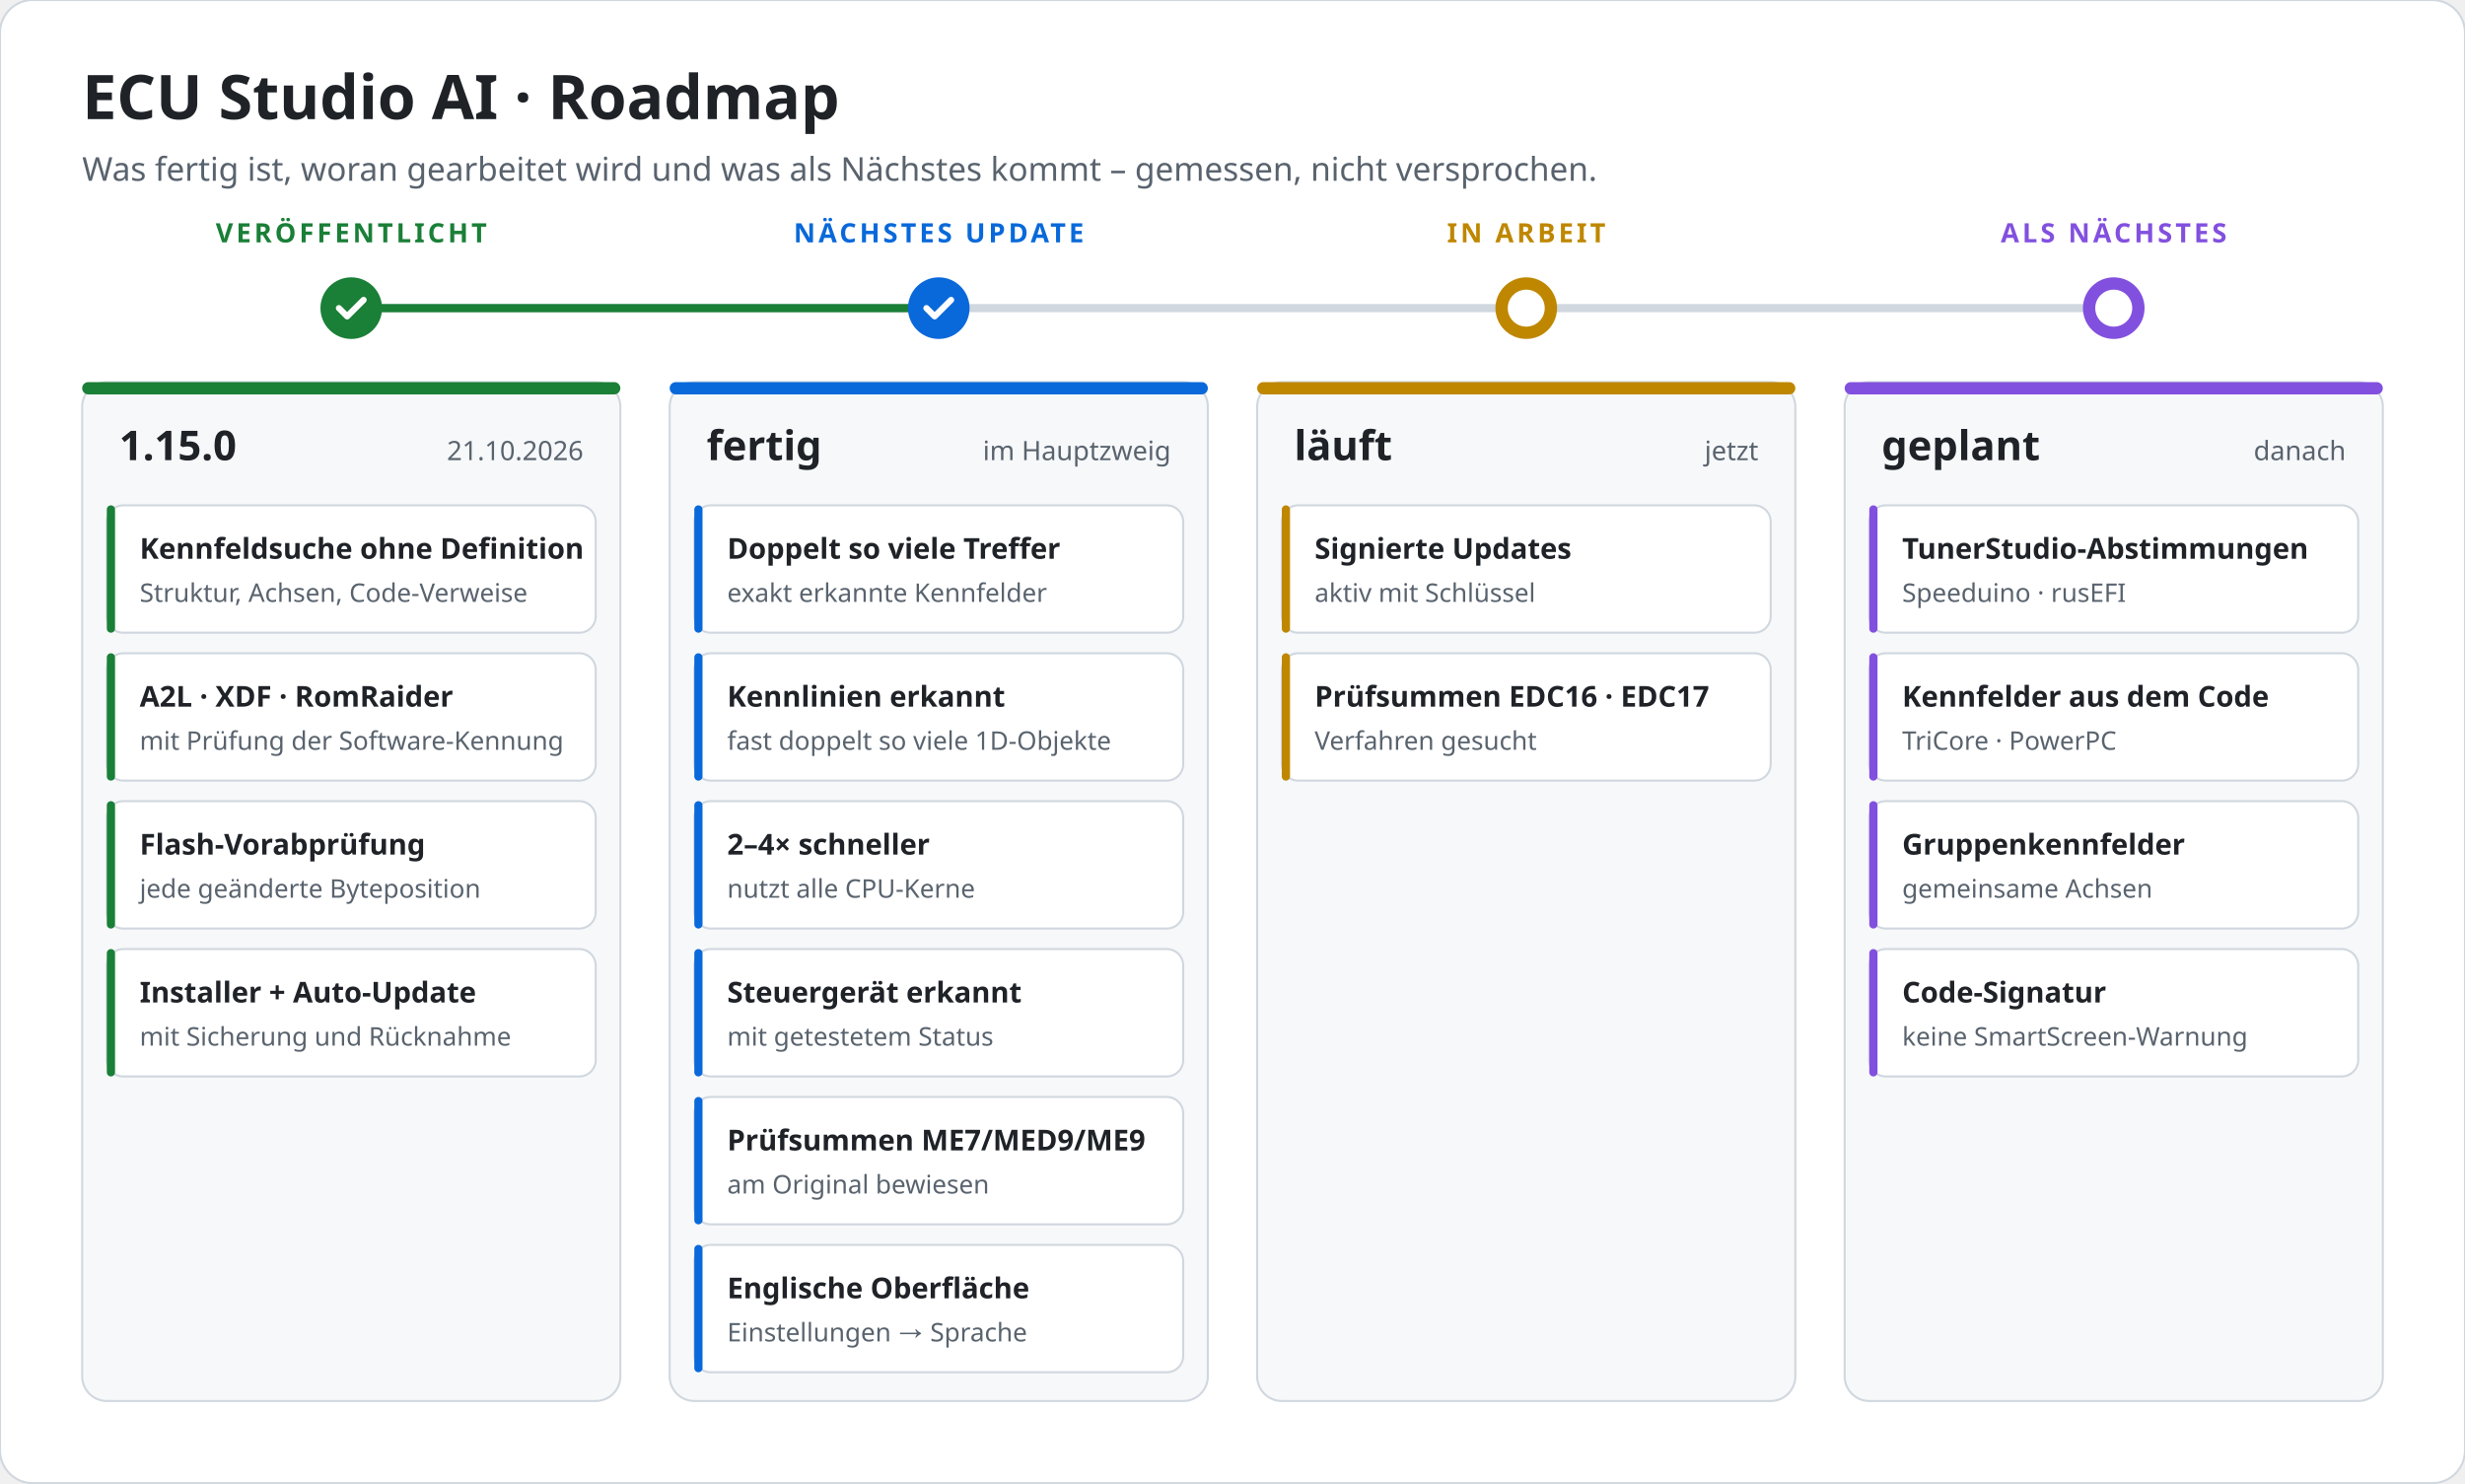
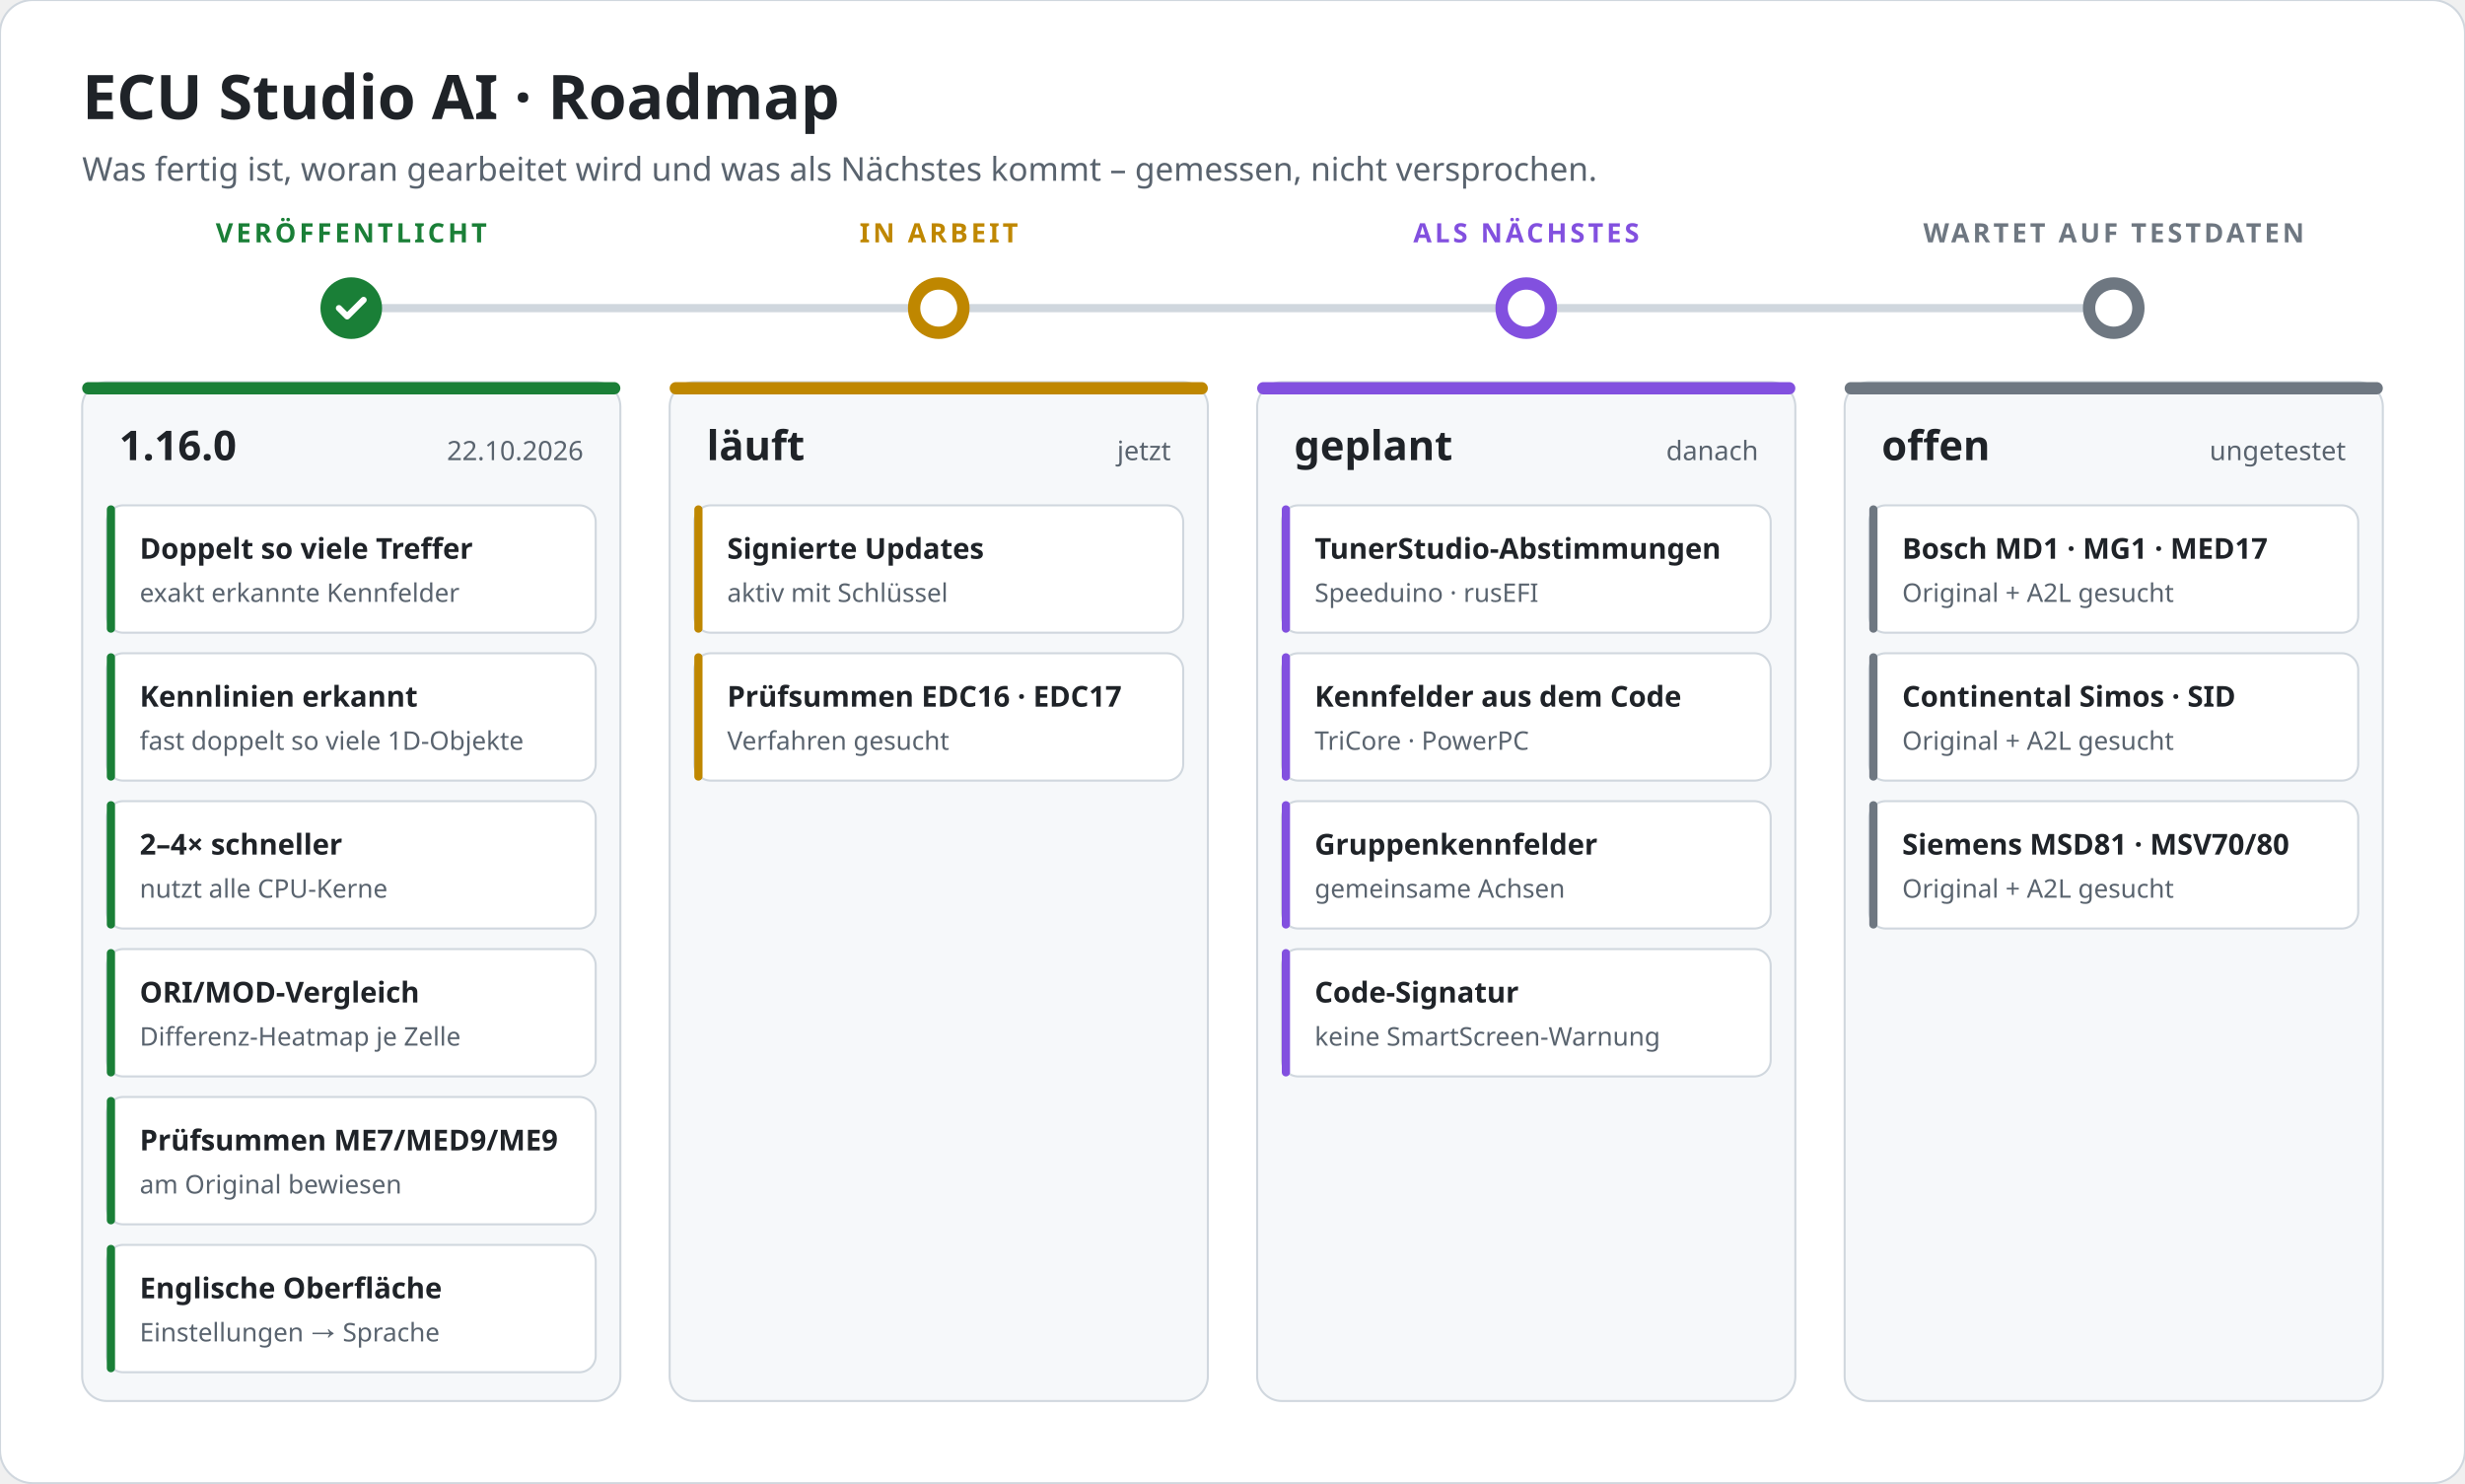
<svg xmlns="http://www.w3.org/2000/svg" width="1200" height="722" viewBox="0 0 1200 722" font-family="-apple-system,BlinkMacSystemFont,'Segoe UI','Noto Sans',Helvetica,Arial,sans-serif">
  <rect width="1200" height="722" rx="16" fill="#ffffff" stroke="#d0d7de" />
  <text x="40" y="58" font-size="30" font-weight="700" fill="#1f2328">ECU Studio AI · Roadmap</text>
  <text x="40" y="88" font-size="16" fill="#59636e">Was fertig ist, woran gearbeitet wird und was als Nächstes kommt – gemessen, nicht versprochen.</text>
  <line x1="171.0" y1="150" x2="1029.0" y2="150" stroke="#d0d7de" stroke-width="4" stroke-linecap="round" />
-   <line x1="171.0" y1="150" x2="457.0" y2="150" stroke="#1a7f37" stroke-width="4" stroke-linecap="round" />
+   <line x1="171.0" y1="150" x2="171.0" y2="150" stroke="#1a7f37" stroke-width="4" stroke-linecap="round" />
  <circle cx="171.0" cy="150" r="15" fill="#1a7f37" />
  <path d="M165.0 150 l4 4 l8 -8" stroke="#ffffff" stroke-width="3" fill="none" stroke-linecap="round" stroke-linejoin="round" />
  <text x="171.0" y="118" text-anchor="middle" font-size="13" font-weight="700" letter-spacing="1.5" fill="#1a7f37">VERÖFFENTLICHT</text>
  <rect x="40" y="186" width="262" height="496" rx="12" fill="#f6f8fa" stroke="#d0d7de" />
  <rect x="40" y="186" width="262" height="6" rx="3" fill="#1a7f37" />
-   <text x="58" y="224" font-size="20" font-weight="700" fill="#1f2328">1.15.0</text>
-   <text x="284" y="224" text-anchor="end" font-size="13" fill="#59636e">21.10.2026</text>
+   <text x="58" y="224" font-size="20" font-weight="700" fill="#1f2328">1.16.0</text>
+   <text x="284" y="224" text-anchor="end" font-size="13" fill="#59636e">22.10.2026</text>
  <rect x="52" y="246" width="238" height="62" rx="8" fill="#ffffff" stroke="#d0d7de" />
  <rect x="52" y="246" width="4" height="62" rx="2" fill="#1a7f37" />
-   <text x="68" y="272" font-size="14" font-weight="600" fill="#1f2328">Kennfeldsuche ohne Definition</text>
-   <text x="68" y="293" font-size="12.5" fill="#59636e">Struktur, Achsen, Code-Verweise</text>
+   <text x="68" y="272" font-size="14" font-weight="600" fill="#1f2328">Doppelt so viele Treffer</text>
+   <text x="68" y="293" font-size="12.5" fill="#59636e">exakt erkannte Kennfelder</text>
  <rect x="52" y="318" width="238" height="62" rx="8" fill="#ffffff" stroke="#d0d7de" />
  <rect x="52" y="318" width="4" height="62" rx="2" fill="#1a7f37" />
-   <text x="68" y="344" font-size="14" font-weight="600" fill="#1f2328">A2L · XDF · RomRaider</text>
-   <text x="68" y="365" font-size="12.5" fill="#59636e">mit Prüfung der Software-Kennung</text>
+   <text x="68" y="344" font-size="14" font-weight="600" fill="#1f2328">Kennlinien erkannt</text>
+   <text x="68" y="365" font-size="12.5" fill="#59636e">fast doppelt so viele 1D-Objekte</text>
  <rect x="52" y="390" width="238" height="62" rx="8" fill="#ffffff" stroke="#d0d7de" />
  <rect x="52" y="390" width="4" height="62" rx="2" fill="#1a7f37" />
-   <text x="68" y="416" font-size="14" font-weight="600" fill="#1f2328">Flash-Vorabprüfung</text>
-   <text x="68" y="437" font-size="12.5" fill="#59636e">jede geänderte Byteposition</text>
+   <text x="68" y="416" font-size="14" font-weight="600" fill="#1f2328">2–4× schneller</text>
+   <text x="68" y="437" font-size="12.5" fill="#59636e">nutzt alle CPU-Kerne</text>
  <rect x="52" y="462" width="238" height="62" rx="8" fill="#ffffff" stroke="#d0d7de" />
  <rect x="52" y="462" width="4" height="62" rx="2" fill="#1a7f37" />
-   <text x="68" y="488" font-size="14" font-weight="600" fill="#1f2328">Installer + Auto-Update</text>
-   <text x="68" y="509" font-size="12.5" fill="#59636e">mit Sicherung und Rücknahme</text>
-   <circle cx="457.0" cy="150" r="15" fill="#0969da" />
-   <path d="M451.0 150 l4 4 l8 -8" stroke="#ffffff" stroke-width="3" fill="none" stroke-linecap="round" stroke-linejoin="round" />
-   <text x="457.0" y="118" text-anchor="middle" font-size="13" font-weight="700" letter-spacing="1.5" fill="#0969da">NÄCHSTES UPDATE</text>
+   <text x="68" y="488" font-size="14" font-weight="600" fill="#1f2328">ORI/MOD-Vergleich</text>
+   <text x="68" y="509" font-size="12.5" fill="#59636e">Differenz-Heatmap je Zelle</text>
+   <rect x="52" y="534" width="238" height="62" rx="8" fill="#ffffff" stroke="#d0d7de" />
+   <rect x="52" y="534" width="4" height="62" rx="2" fill="#1a7f37" />
+   <text x="68" y="560" font-size="14" font-weight="600" fill="#1f2328">Prüfsummen ME7/MED9/ME9</text>
+   <text x="68" y="581" font-size="12.5" fill="#59636e">am Original bewiesen</text>
+   <rect x="52" y="606" width="238" height="62" rx="8" fill="#ffffff" stroke="#d0d7de" />
+   <rect x="52" y="606" width="4" height="62" rx="2" fill="#1a7f37" />
+   <text x="68" y="632" font-size="14" font-weight="600" fill="#1f2328">Englische Oberfläche</text>
+   <text x="68" y="653" font-size="12.5" fill="#59636e">Einstellungen → Sprache</text>
+   <circle cx="457.0" cy="150" r="15" fill="#bf8700" />
+   <circle cx="457.0" cy="150" r="9" fill="#ffffff" />
+   <text x="457.0" y="118" text-anchor="middle" font-size="13" font-weight="700" letter-spacing="1.5" fill="#bf8700">IN ARBEIT</text>
  <rect x="326" y="186" width="262" height="496" rx="12" fill="#f6f8fa" stroke="#d0d7de" />
-   <rect x="326" y="186" width="262" height="6" rx="3" fill="#0969da" />
-   <text x="344" y="224" font-size="20" font-weight="700" fill="#1f2328">fertig</text>
-   <text x="570" y="224" text-anchor="end" font-size="13" fill="#59636e">im Hauptzweig</text>
+   <rect x="326" y="186" width="262" height="6" rx="3" fill="#bf8700" />
+   <text x="344" y="224" font-size="20" font-weight="700" fill="#1f2328">läuft</text>
+   <text x="570" y="224" text-anchor="end" font-size="13" fill="#59636e">jetzt</text>
  <rect x="338" y="246" width="238" height="62" rx="8" fill="#ffffff" stroke="#d0d7de" />
-   <rect x="338" y="246" width="4" height="62" rx="2" fill="#0969da" />
-   <text x="354" y="272" font-size="14" font-weight="600" fill="#1f2328">Doppelt so viele Treffer</text>
-   <text x="354" y="293" font-size="12.5" fill="#59636e">exakt erkannte Kennfelder</text>
+   <rect x="338" y="246" width="4" height="62" rx="2" fill="#bf8700" />
+   <text x="354" y="272" font-size="14" font-weight="600" fill="#1f2328">Signierte Updates</text>
+   <text x="354" y="293" font-size="12.5" fill="#59636e">aktiv mit Schlüssel</text>
  <rect x="338" y="318" width="238" height="62" rx="8" fill="#ffffff" stroke="#d0d7de" />
-   <rect x="338" y="318" width="4" height="62" rx="2" fill="#0969da" />
-   <text x="354" y="344" font-size="14" font-weight="600" fill="#1f2328">Kennlinien erkannt</text>
-   <text x="354" y="365" font-size="12.5" fill="#59636e">fast doppelt so viele 1D-Objekte</text>
-   <rect x="338" y="390" width="238" height="62" rx="8" fill="#ffffff" stroke="#d0d7de" />
-   <rect x="338" y="390" width="4" height="62" rx="2" fill="#0969da" />
-   <text x="354" y="416" font-size="14" font-weight="600" fill="#1f2328">2–4× schneller</text>
-   <text x="354" y="437" font-size="12.5" fill="#59636e">nutzt alle CPU-Kerne</text>
-   <rect x="338" y="462" width="238" height="62" rx="8" fill="#ffffff" stroke="#d0d7de" />
-   <rect x="338" y="462" width="4" height="62" rx="2" fill="#0969da" />
-   <text x="354" y="488" font-size="14" font-weight="600" fill="#1f2328">Steuergerät erkannt</text>
-   <text x="354" y="509" font-size="12.5" fill="#59636e">mit getestetem Status</text>
-   <rect x="338" y="534" width="238" height="62" rx="8" fill="#ffffff" stroke="#d0d7de" />
-   <rect x="338" y="534" width="4" height="62" rx="2" fill="#0969da" />
-   <text x="354" y="560" font-size="14" font-weight="600" fill="#1f2328">Prüfsummen ME7/MED9/ME9</text>
-   <text x="354" y="581" font-size="12.5" fill="#59636e">am Original bewiesen</text>
-   <rect x="338" y="606" width="238" height="62" rx="8" fill="#ffffff" stroke="#d0d7de" />
-   <rect x="338" y="606" width="4" height="62" rx="2" fill="#0969da" />
-   <text x="354" y="632" font-size="14" font-weight="600" fill="#1f2328">Englische Oberfläche</text>
-   <text x="354" y="653" font-size="12.5" fill="#59636e">Einstellungen → Sprache</text>
-   <circle cx="743.0" cy="150" r="15" fill="#bf8700" />
+   <rect x="338" y="318" width="4" height="62" rx="2" fill="#bf8700" />
+   <text x="354" y="344" font-size="14" font-weight="600" fill="#1f2328">Prüfsummen EDC16 · EDC17</text>
+   <text x="354" y="365" font-size="12.5" fill="#59636e">Verfahren gesucht</text>
+   <circle cx="743.0" cy="150" r="15" fill="#8250df" />
  <circle cx="743.0" cy="150" r="9" fill="#ffffff" />
-   <text x="743.0" y="118" text-anchor="middle" font-size="13" font-weight="700" letter-spacing="1.5" fill="#bf8700">IN ARBEIT</text>
+   <text x="743.0" y="118" text-anchor="middle" font-size="13" font-weight="700" letter-spacing="1.5" fill="#8250df">ALS NÄCHSTES</text>
  <rect x="612" y="186" width="262" height="496" rx="12" fill="#f6f8fa" stroke="#d0d7de" />
-   <rect x="612" y="186" width="262" height="6" rx="3" fill="#bf8700" />
-   <text x="630" y="224" font-size="20" font-weight="700" fill="#1f2328">läuft</text>
-   <text x="856" y="224" text-anchor="end" font-size="13" fill="#59636e">jetzt</text>
+   <rect x="612" y="186" width="262" height="6" rx="3" fill="#8250df" />
+   <text x="630" y="224" font-size="20" font-weight="700" fill="#1f2328">geplant</text>
+   <text x="856" y="224" text-anchor="end" font-size="13" fill="#59636e">danach</text>
  <rect x="624" y="246" width="238" height="62" rx="8" fill="#ffffff" stroke="#d0d7de" />
-   <rect x="624" y="246" width="4" height="62" rx="2" fill="#bf8700" />
-   <text x="640" y="272" font-size="14" font-weight="600" fill="#1f2328">Signierte Updates</text>
-   <text x="640" y="293" font-size="12.5" fill="#59636e">aktiv mit Schlüssel</text>
+   <rect x="624" y="246" width="4" height="62" rx="2" fill="#8250df" />
+   <text x="640" y="272" font-size="14" font-weight="600" fill="#1f2328">TunerStudio-Abstimmungen</text>
+   <text x="640" y="293" font-size="12.5" fill="#59636e">Speeduino · rusEFI</text>
  <rect x="624" y="318" width="238" height="62" rx="8" fill="#ffffff" stroke="#d0d7de" />
-   <rect x="624" y="318" width="4" height="62" rx="2" fill="#bf8700" />
-   <text x="640" y="344" font-size="14" font-weight="600" fill="#1f2328">Prüfsummen EDC16 · EDC17</text>
-   <text x="640" y="365" font-size="12.5" fill="#59636e">Verfahren gesucht</text>
-   <circle cx="1029.0" cy="150" r="15" fill="#8250df" />
+   <rect x="624" y="318" width="4" height="62" rx="2" fill="#8250df" />
+   <text x="640" y="344" font-size="14" font-weight="600" fill="#1f2328">Kennfelder aus dem Code</text>
+   <text x="640" y="365" font-size="12.5" fill="#59636e">TriCore · PowerPC</text>
+   <rect x="624" y="390" width="238" height="62" rx="8" fill="#ffffff" stroke="#d0d7de" />
+   <rect x="624" y="390" width="4" height="62" rx="2" fill="#8250df" />
+   <text x="640" y="416" font-size="14" font-weight="600" fill="#1f2328">Gruppenkennfelder</text>
+   <text x="640" y="437" font-size="12.5" fill="#59636e">gemeinsame Achsen</text>
+   <rect x="624" y="462" width="238" height="62" rx="8" fill="#ffffff" stroke="#d0d7de" />
+   <rect x="624" y="462" width="4" height="62" rx="2" fill="#8250df" />
+   <text x="640" y="488" font-size="14" font-weight="600" fill="#1f2328">Code-Signatur</text>
+   <text x="640" y="509" font-size="12.5" fill="#59636e">keine SmartScreen-Warnung</text>
+   <circle cx="1029.0" cy="150" r="15" fill="#6e7781" />
  <circle cx="1029.0" cy="150" r="9" fill="#ffffff" />
-   <text x="1029.0" y="118" text-anchor="middle" font-size="13" font-weight="700" letter-spacing="1.5" fill="#8250df">ALS NÄCHSTES</text>
+   <text x="1029.0" y="118" text-anchor="middle" font-size="13" font-weight="700" letter-spacing="1.5" fill="#6e7781">WARTET AUF TESTDATEN</text>
  <rect x="898" y="186" width="262" height="496" rx="12" fill="#f6f8fa" stroke="#d0d7de" />
-   <rect x="898" y="186" width="262" height="6" rx="3" fill="#8250df" />
-   <text x="916" y="224" font-size="20" font-weight="700" fill="#1f2328">geplant</text>
-   <text x="1142" y="224" text-anchor="end" font-size="13" fill="#59636e">danach</text>
+   <rect x="898" y="186" width="262" height="6" rx="3" fill="#6e7781" />
+   <text x="916" y="224" font-size="20" font-weight="700" fill="#1f2328">offen</text>
+   <text x="1142" y="224" text-anchor="end" font-size="13" fill="#59636e">ungetestet</text>
  <rect x="910" y="246" width="238" height="62" rx="8" fill="#ffffff" stroke="#d0d7de" />
-   <rect x="910" y="246" width="4" height="62" rx="2" fill="#8250df" />
-   <text x="926" y="272" font-size="14" font-weight="600" fill="#1f2328">TunerStudio-Abstimmungen</text>
-   <text x="926" y="293" font-size="12.5" fill="#59636e">Speeduino · rusEFI</text>
+   <rect x="910" y="246" width="4" height="62" rx="2" fill="#6e7781" />
+   <text x="926" y="272" font-size="14" font-weight="600" fill="#1f2328">Bosch MD1 · MG1 · MED17</text>
+   <text x="926" y="293" font-size="12.5" fill="#59636e">Original + A2L gesucht</text>
  <rect x="910" y="318" width="238" height="62" rx="8" fill="#ffffff" stroke="#d0d7de" />
-   <rect x="910" y="318" width="4" height="62" rx="2" fill="#8250df" />
-   <text x="926" y="344" font-size="14" font-weight="600" fill="#1f2328">Kennfelder aus dem Code</text>
-   <text x="926" y="365" font-size="12.5" fill="#59636e">TriCore · PowerPC</text>
+   <rect x="910" y="318" width="4" height="62" rx="2" fill="#6e7781" />
+   <text x="926" y="344" font-size="14" font-weight="600" fill="#1f2328">Continental Simos · SID</text>
+   <text x="926" y="365" font-size="12.5" fill="#59636e">Original + A2L gesucht</text>
  <rect x="910" y="390" width="238" height="62" rx="8" fill="#ffffff" stroke="#d0d7de" />
-   <rect x="910" y="390" width="4" height="62" rx="2" fill="#8250df" />
-   <text x="926" y="416" font-size="14" font-weight="600" fill="#1f2328">Gruppenkennfelder</text>
-   <text x="926" y="437" font-size="12.5" fill="#59636e">gemeinsame Achsen</text>
-   <rect x="910" y="462" width="238" height="62" rx="8" fill="#ffffff" stroke="#d0d7de" />
-   <rect x="910" y="462" width="4" height="62" rx="2" fill="#8250df" />
-   <text x="926" y="488" font-size="14" font-weight="600" fill="#1f2328">Code-Signatur</text>
-   <text x="926" y="509" font-size="12.5" fill="#59636e">keine SmartScreen-Warnung</text>
+   <rect x="910" y="390" width="4" height="62" rx="2" fill="#6e7781" />
+   <text x="926" y="416" font-size="14" font-weight="600" fill="#1f2328">Siemens MSD81 · MSV70/80</text>
+   <text x="926" y="437" font-size="12.5" fill="#59636e">Original + A2L gesucht</text>
</svg>
